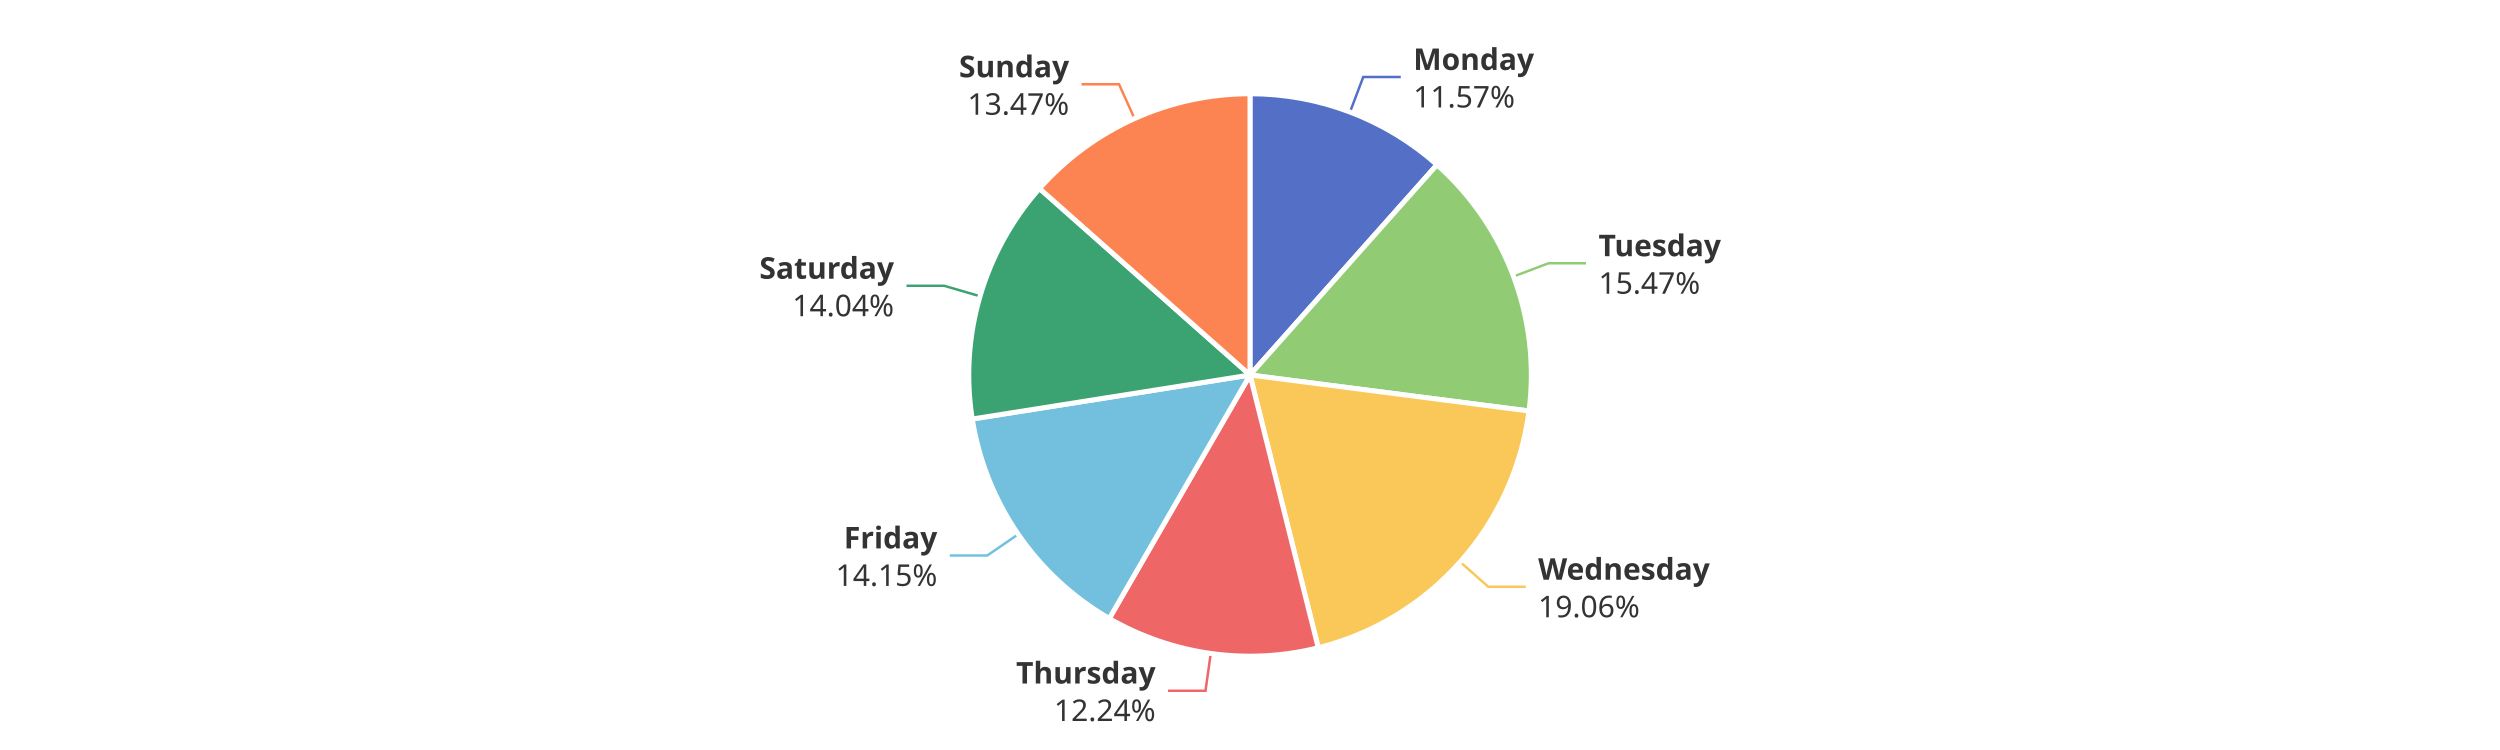
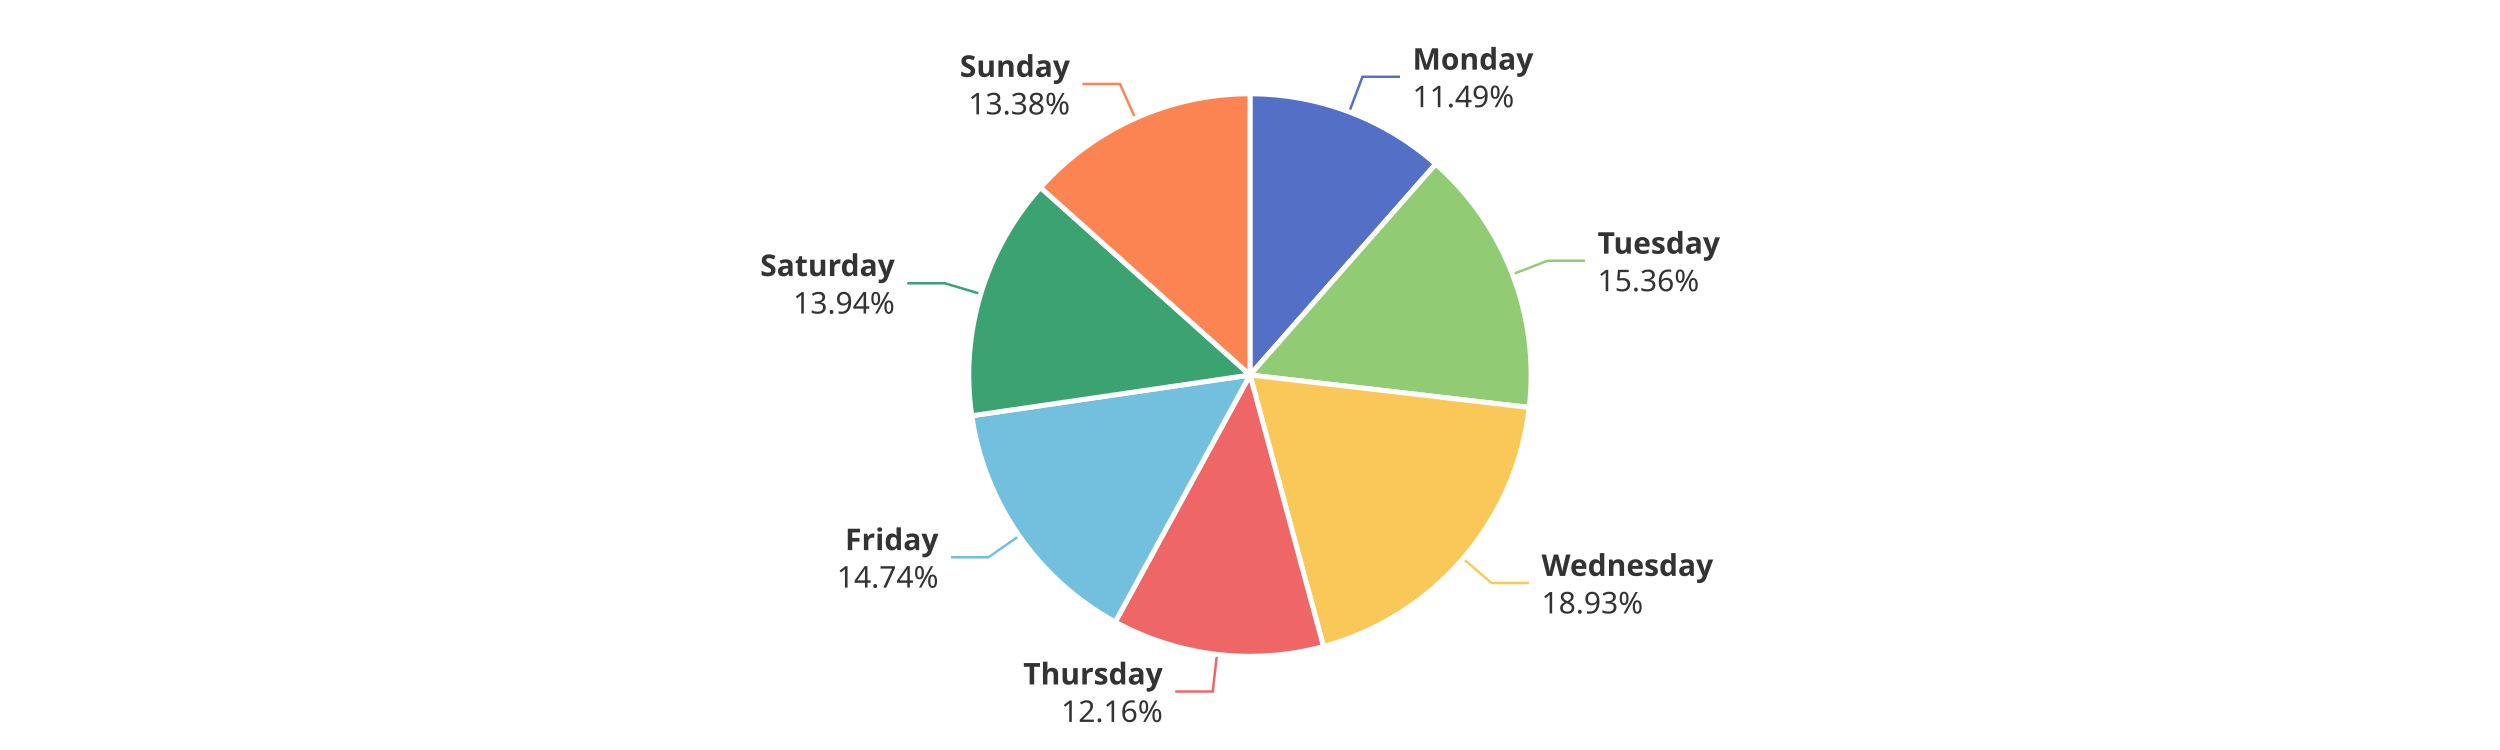
<svg xmlns="http://www.w3.org/2000/svg" width="1000" height="300" version="1.1" baseProfile="full" viewBox="0 0 1000 300">
  <rect width="1000" height="300" x="0" y="0" id="0" fill="#ffffff" />
-   <polyline points="540 44.8 545.3 30.8 560.3 30.8" fill="none" stroke="#5470c6" />
-   <polyline points="605.4 110.6 619.4 105.3 634.4 105.3" fill="none" stroke="#91cc75" />
-   <polyline points="584.1 224.8 595.3 234.7 610.3 234.7" fill="none" stroke="#fac858" />
-   <polyline points="484.3 261.4 482.2 276.3 467.2 276.3" fill="none" stroke="#ee6666" />
-   <polyline points="407.3 213.7 394.9 222.2 379.9 222.2" fill="none" stroke="#73c0de" />
-   <polyline points="392 118.5 377.6 114.3 362.6 114.3" fill="none" stroke="#3ba272" />
-   <polyline points="453.8 47.4 447.6 33.7 432.6 33.7" fill="none" stroke="#fc8452" />
-   <path d="M500 37.5A112.5 112.5 0 0 1 574.8 65.9L500 150Z" fill="#5470c6" stroke="#fff" stroke-width="2" stroke-linejoin="round" />
-   <path d="M574.8 65.9A112.5 112.5 0 0 1 611.6 164.4L500 150Z" fill="#91cc75" stroke="#fff" stroke-width="2" stroke-linejoin="round" />
-   <path d="M611.6 164.4A112.5 112.5 0 0 1 527.3 259.1L500 150Z" fill="#fac858" stroke="#fff" stroke-width="2" stroke-linejoin="round" />
-   <path d="M527.3 259.1A112.5 112.5 0 0 1 443.7 247.4L500 150Z" fill="#ee6666" stroke="#fff" stroke-width="2" stroke-linejoin="round" />
-   <path d="M443.7 247.4A112.5 112.5 0 0 1 388.9 167.6L500 150Z" fill="#73c0de" stroke="#fff" stroke-width="2" stroke-linejoin="round" />
-   <path d="M388.9 167.6A112.5 112.5 0 0 1 415.8 75.4L500 150Z" fill="#3ba272" stroke="#fff" stroke-width="2" stroke-linejoin="round" />
-   <path d="M415.8 75.4A112.5 112.5 0 0 1 500 37.5L500 150Z" fill="#fc8452" stroke="#fff" stroke-width="2" stroke-linejoin="round" />
-   <path d="M0 -15l42.8 0l0 30l-42.8 0Z" transform="translate(565.3259 30.8286)" fill="none" />
-   <text dominant-baseline="central" text-anchor="start" style="font-size:12px;font-family:sans-serif;font-weight:bold;" y="-7.5" transform="translate(565.3259 30.8286)" fill="#333" stroke="rgb(255,255,255)" stroke-width="2" paint-order="stroke" stroke-miterlimit="2">Monday</text>
-   <text dominant-baseline="central" text-anchor="start" style="font-size:12px;font-family:sans-serif;" y="7.5" transform="translate(565.3259 30.8286)" fill="#333" stroke="rgb(255,255,255)" stroke-width="2" paint-order="stroke" stroke-miterlimit="2">11.57%</text>
-   <path d="M0 -15l46.2 0l0 30l-46.2 0Z" transform="translate(639.4187 105.3299)" fill="none" />
-   <text dominant-baseline="central" text-anchor="start" style="font-size:12px;font-family:sans-serif;font-weight:bold;" y="-7.5" transform="translate(639.4187 105.3299)" fill="#333" stroke="rgb(255,255,255)" stroke-width="2" paint-order="stroke" stroke-miterlimit="2">Tuesday</text>
-   <text dominant-baseline="central" text-anchor="start" style="font-size:12px;font-family:sans-serif;" y="7.5" transform="translate(639.4187 105.3299)" fill="#333" stroke="rgb(255,255,255)" stroke-width="2" paint-order="stroke" stroke-miterlimit="2">15.47%</text>
-   <path d="M0 -15l63.6 0l0 30l-63.6 0Z" transform="translate(615.2602 234.7451)" fill="none" />
-   <text dominant-baseline="central" text-anchor="start" style="font-size:12px;font-family:sans-serif;font-weight:bold;" y="-7.5" transform="translate(615.2602 234.7451)" fill="#333" stroke="rgb(255,255,255)" stroke-width="2" paint-order="stroke" stroke-miterlimit="2">Wednesday</text>
-   <text dominant-baseline="central" text-anchor="start" style="font-size:12px;font-family:sans-serif;" y="7.5" transform="translate(615.2602 234.7451)" fill="#333" stroke="rgb(255,255,255)" stroke-width="2" paint-order="stroke" stroke-miterlimit="2">19.06%</text>
-   <path d="M-50.2 -15l50.2 0l0 30l-50.2 0Z" transform="translate(462.2352 276.2563)" fill="none" />
-   <text dominant-baseline="central" text-anchor="end" style="font-size:12px;font-family:sans-serif;font-weight:bold;" y="-7.5" transform="translate(462.2352 276.2563)" fill="#333" stroke="rgb(255,255,255)" stroke-width="2" paint-order="stroke" stroke-miterlimit="2">Thursday</text>
-   <text dominant-baseline="central" text-anchor="end" style="font-size:12px;font-family:sans-serif;" y="7.5" transform="translate(462.2352 276.2563)" fill="#333" stroke="rgb(255,255,255)" stroke-width="2" paint-order="stroke" stroke-miterlimit="2">12.24%</text>
-   <path d="M-40.9 -15l40.9 0l0 30l-40.9 0Z" transform="translate(374.9158 222.205)" fill="none" />
-   <text dominant-baseline="central" text-anchor="end" style="font-size:12px;font-family:sans-serif;font-weight:bold;" y="-7.5" transform="translate(374.9158 222.205)" fill="#333" stroke="rgb(255,255,255)" stroke-width="2" paint-order="stroke" stroke-miterlimit="2">Friday</text>
-   <text dominant-baseline="central" text-anchor="end" style="font-size:12px;font-family:sans-serif;" y="7.5" transform="translate(374.9158 222.205)" fill="#333" stroke="rgb(255,255,255)" stroke-width="2" paint-order="stroke" stroke-miterlimit="2">14.15%</text>
-   <path d="M-48.2 -15l48.2 0l0 30l-48.2 0Z" transform="translate(357.5895 114.336)" fill="none" />
-   <text dominant-baseline="central" text-anchor="end" style="font-size:12px;font-family:sans-serif;font-weight:bold;" y="-7.5" transform="translate(357.5895 114.336)" fill="#333" stroke="rgb(255,255,255)" stroke-width="2" paint-order="stroke" stroke-miterlimit="2">Saturday</text>
-   <text dominant-baseline="central" text-anchor="end" style="font-size:12px;font-family:sans-serif;" y="7.5" transform="translate(357.5895 114.336)" fill="#333" stroke="rgb(255,255,255)" stroke-width="2" paint-order="stroke" stroke-miterlimit="2">14.04%</text>
-   <path d="M-40.9 -15l40.9 0l0 30l-40.9 0Z" transform="translate(427.6464 33.7445)" fill="none" />
-   <text dominant-baseline="central" text-anchor="end" style="font-size:12px;font-family:sans-serif;font-weight:bold;" y="-7.5" transform="translate(427.6464 33.7445)" fill="#333" stroke="rgb(255,255,255)" stroke-width="2" paint-order="stroke" stroke-miterlimit="2">Sunday</text>
-   <text dominant-baseline="central" text-anchor="end" style="font-size:12px;font-family:sans-serif;" y="7.5" transform="translate(427.6464 33.7445)" fill="#333" stroke="rgb(255,255,255)" stroke-width="2" paint-order="stroke" stroke-miterlimit="2">13.47%</text>
+   <polyline points="539.7 44.7 545 30.7 560 30.7" fill="none" stroke="#5470c6" />
+   <polyline points="605 109.7 619 104.3 634 104.3" fill="none" stroke="#91cc75" />
+   <polyline points="585.2 223.4 596.6 233.2 611.6 233.2" fill="none" stroke="#fac858" />
+   <polyline points="486.8 261.7 485.1 276.6 470.1 276.6" fill="none" stroke="#ee6666" />
+   <polyline points="407.7 214.3 395.4 222.9 380.4 222.9" fill="none" stroke="#73c0de" />
+   <polyline points="392.3 117.6 377.9 113.3 362.9 113.3" fill="none" stroke="#3ba272" />
+   <polyline points="454.1 47.3 448 33.6 433 33.6" fill="none" stroke="#fc8452" />
+   <path d="M500 37.5A112.5 112.5 0 0 1 574.3 65.6L500 150Z" fill="#5470c6" stroke="#fff" stroke-width="2" stroke-linejoin="round" />
+   <path d="M574.3 65.6A112.5 112.5 0 0 1 611.7 163L500 150Z" fill="#91cc75" stroke="#fff" stroke-width="2" stroke-linejoin="round" />
+   <path d="M611.7 163A112.5 112.5 0 0 1 529.4 258.6L500 150Z" fill="#fac858" stroke="#fff" stroke-width="2" stroke-linejoin="round" />
+   <path d="M529.4 258.6A112.5 112.5 0 0 1 446.1 248.8L500 150Z" fill="#ee6666" stroke="#fff" stroke-width="2" stroke-linejoin="round" />
+   <path d="M446.1 248.8A112.5 112.5 0 0 1 388.7 166.3L500 150Z" fill="#73c0de" stroke="#fff" stroke-width="2" stroke-linejoin="round" />
+   <path d="M388.7 166.3A112.5 112.5 0 0 1 416.2 75L500 150Z" fill="#3ba272" stroke="#fff" stroke-width="2" stroke-linejoin="round" />
+   <path d="M416.2 75A112.5 112.5 0 0 1 500 37.5L500 150Z" fill="#fc8452" stroke="#fff" stroke-width="2" stroke-linejoin="round" />
+   <path d="M0 -15l42.8 0l0 30l-42.8 0Z" transform="translate(565.0263 30.7151)" fill="none" />
+   <text dominant-baseline="central" text-anchor="start" style="font-size:12px;font-family:sans-serif;font-weight:bold;" y="-7.5" transform="translate(565.0263 30.7151)" fill="#333" stroke="rgb(255,255,255)" stroke-width="2" paint-order="stroke" stroke-miterlimit="2">Monday</text>
+   <text dominant-baseline="central" text-anchor="start" style="font-size:12px;font-family:sans-serif;" y="7.5" transform="translate(565.0263 30.7151)" fill="#333" stroke="rgb(255,255,255)" stroke-width="2" paint-order="stroke" stroke-miterlimit="2">11.49%</text>
+   <path d="M0 -15l46.2 0l0 30l-46.2 0Z" transform="translate(639.0356 104.3187)" fill="none" />
+   <text dominant-baseline="central" text-anchor="start" style="font-size:12px;font-family:sans-serif;font-weight:bold;" y="-7.5" transform="translate(639.0356 104.3187)" fill="#333" stroke="rgb(255,255,255)" stroke-width="2" paint-order="stroke" stroke-miterlimit="2">Tuesday</text>
+   <text dominant-baseline="central" text-anchor="start" style="font-size:12px;font-family:sans-serif;" y="7.5" transform="translate(639.0356 104.3187)" fill="#333" stroke="rgb(255,255,255)" stroke-width="2" paint-order="stroke" stroke-miterlimit="2">15.36%</text>
+   <path d="M0 -15l63.6 0l0 30l-63.6 0Z" transform="translate(616.6056 233.2082)" fill="none" />
+   <text dominant-baseline="central" text-anchor="start" style="font-size:12px;font-family:sans-serif;font-weight:bold;" y="-7.5" transform="translate(616.6056 233.2082)" fill="#333" stroke="rgb(255,255,255)" stroke-width="2" paint-order="stroke" stroke-miterlimit="2">Wednesday</text>
+   <text dominant-baseline="central" text-anchor="start" style="font-size:12px;font-family:sans-serif;" y="7.5" transform="translate(616.6056 233.2082)" fill="#333" stroke="rgb(255,255,255)" stroke-width="2" paint-order="stroke" stroke-miterlimit="2">18.93%</text>
+   <path d="M-50.2 -15l50.2 0l0 30l-50.2 0Z" transform="translate(465.095 276.6258)" fill="none" />
+   <text dominant-baseline="central" text-anchor="end" style="font-size:12px;font-family:sans-serif;font-weight:bold;" y="-7.5" transform="translate(465.095 276.6258)" fill="#333" stroke="rgb(255,255,255)" stroke-width="2" paint-order="stroke" stroke-miterlimit="2">Thursday</text>
+   <text dominant-baseline="central" text-anchor="end" style="font-size:12px;font-family:sans-serif;" y="7.5" transform="translate(465.095 276.6258)" fill="#333" stroke="rgb(255,255,255)" stroke-width="2" paint-order="stroke" stroke-miterlimit="2">12.16%</text>
+   <path d="M-40.9 -15l40.9 0l0 30l-40.9 0Z" transform="translate(375.3944 222.8966)" fill="none" />
+   <text dominant-baseline="central" text-anchor="end" style="font-size:12px;font-family:sans-serif;font-weight:bold;" y="-7.5" transform="translate(375.3944 222.8966)" fill="#333" stroke="rgb(255,255,255)" stroke-width="2" paint-order="stroke" stroke-miterlimit="2">Friday</text>
+   <text dominant-baseline="central" text-anchor="end" style="font-size:12px;font-family:sans-serif;" y="7.5" transform="translate(375.3944 222.8966)" fill="#333" stroke="rgb(255,255,255)" stroke-width="2" paint-order="stroke" stroke-miterlimit="2">14.74%</text>
+   <path d="M-48.2 -15l48.2 0l0 30l-48.2 0Z" transform="translate(357.9079 113.2607)" fill="none" />
+   <text dominant-baseline="central" text-anchor="end" style="font-size:12px;font-family:sans-serif;font-weight:bold;" y="-7.5" transform="translate(357.9079 113.2607)" fill="#333" stroke="rgb(255,255,255)" stroke-width="2" paint-order="stroke" stroke-miterlimit="2">Saturday</text>
+   <text dominant-baseline="central" text-anchor="end" style="font-size:12px;font-family:sans-serif;" y="7.5" transform="translate(357.9079 113.2607)" fill="#333" stroke="rgb(255,255,255)" stroke-width="2" paint-order="stroke" stroke-miterlimit="2">13.94%</text>
+   <path d="M-40.9 -15l40.9 0l0 30l-40.9 0Z" transform="translate(427.9753 33.5969)" fill="none" />
+   <text dominant-baseline="central" text-anchor="end" style="font-size:12px;font-family:sans-serif;font-weight:bold;" y="-7.5" transform="translate(427.9753 33.5969)" fill="#333" stroke="rgb(255,255,255)" stroke-width="2" paint-order="stroke" stroke-miterlimit="2">Sunday</text>
+   <text dominant-baseline="central" text-anchor="end" style="font-size:12px;font-family:sans-serif;" y="7.5" transform="translate(427.9753 33.5969)" fill="#333" stroke="rgb(255,255,255)" stroke-width="2" paint-order="stroke" stroke-miterlimit="2">13.38%</text>
</svg>
